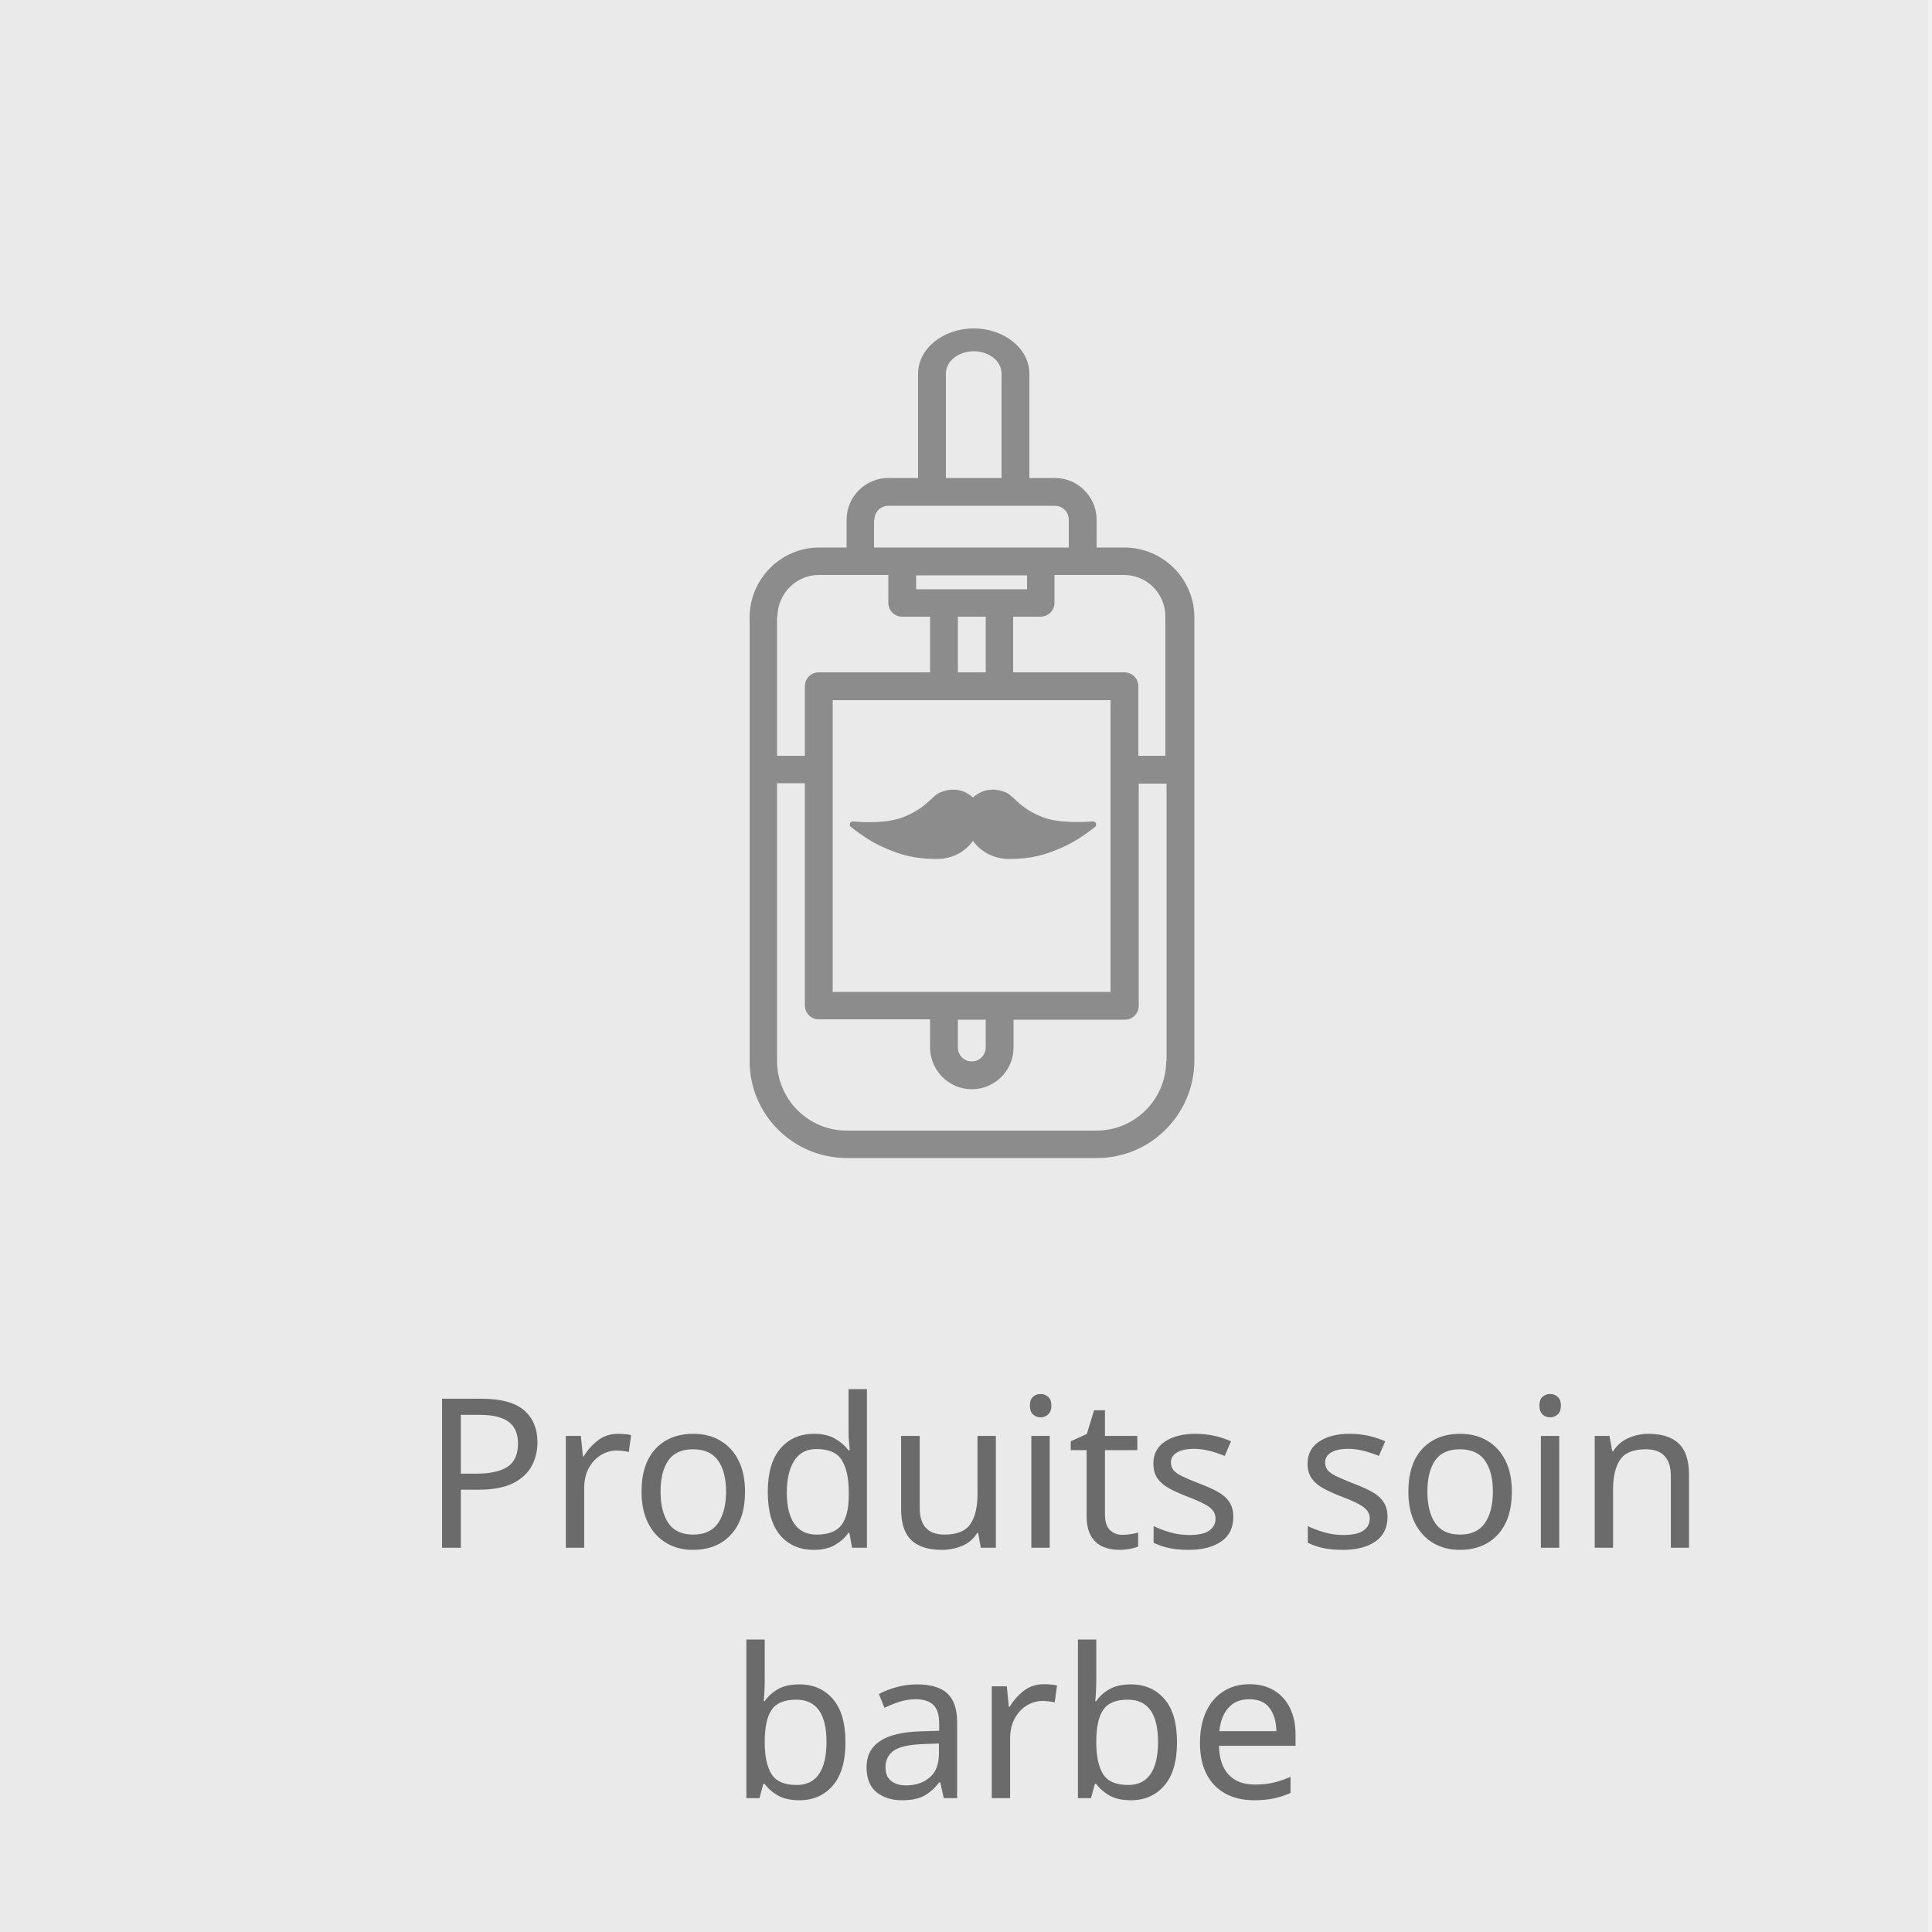
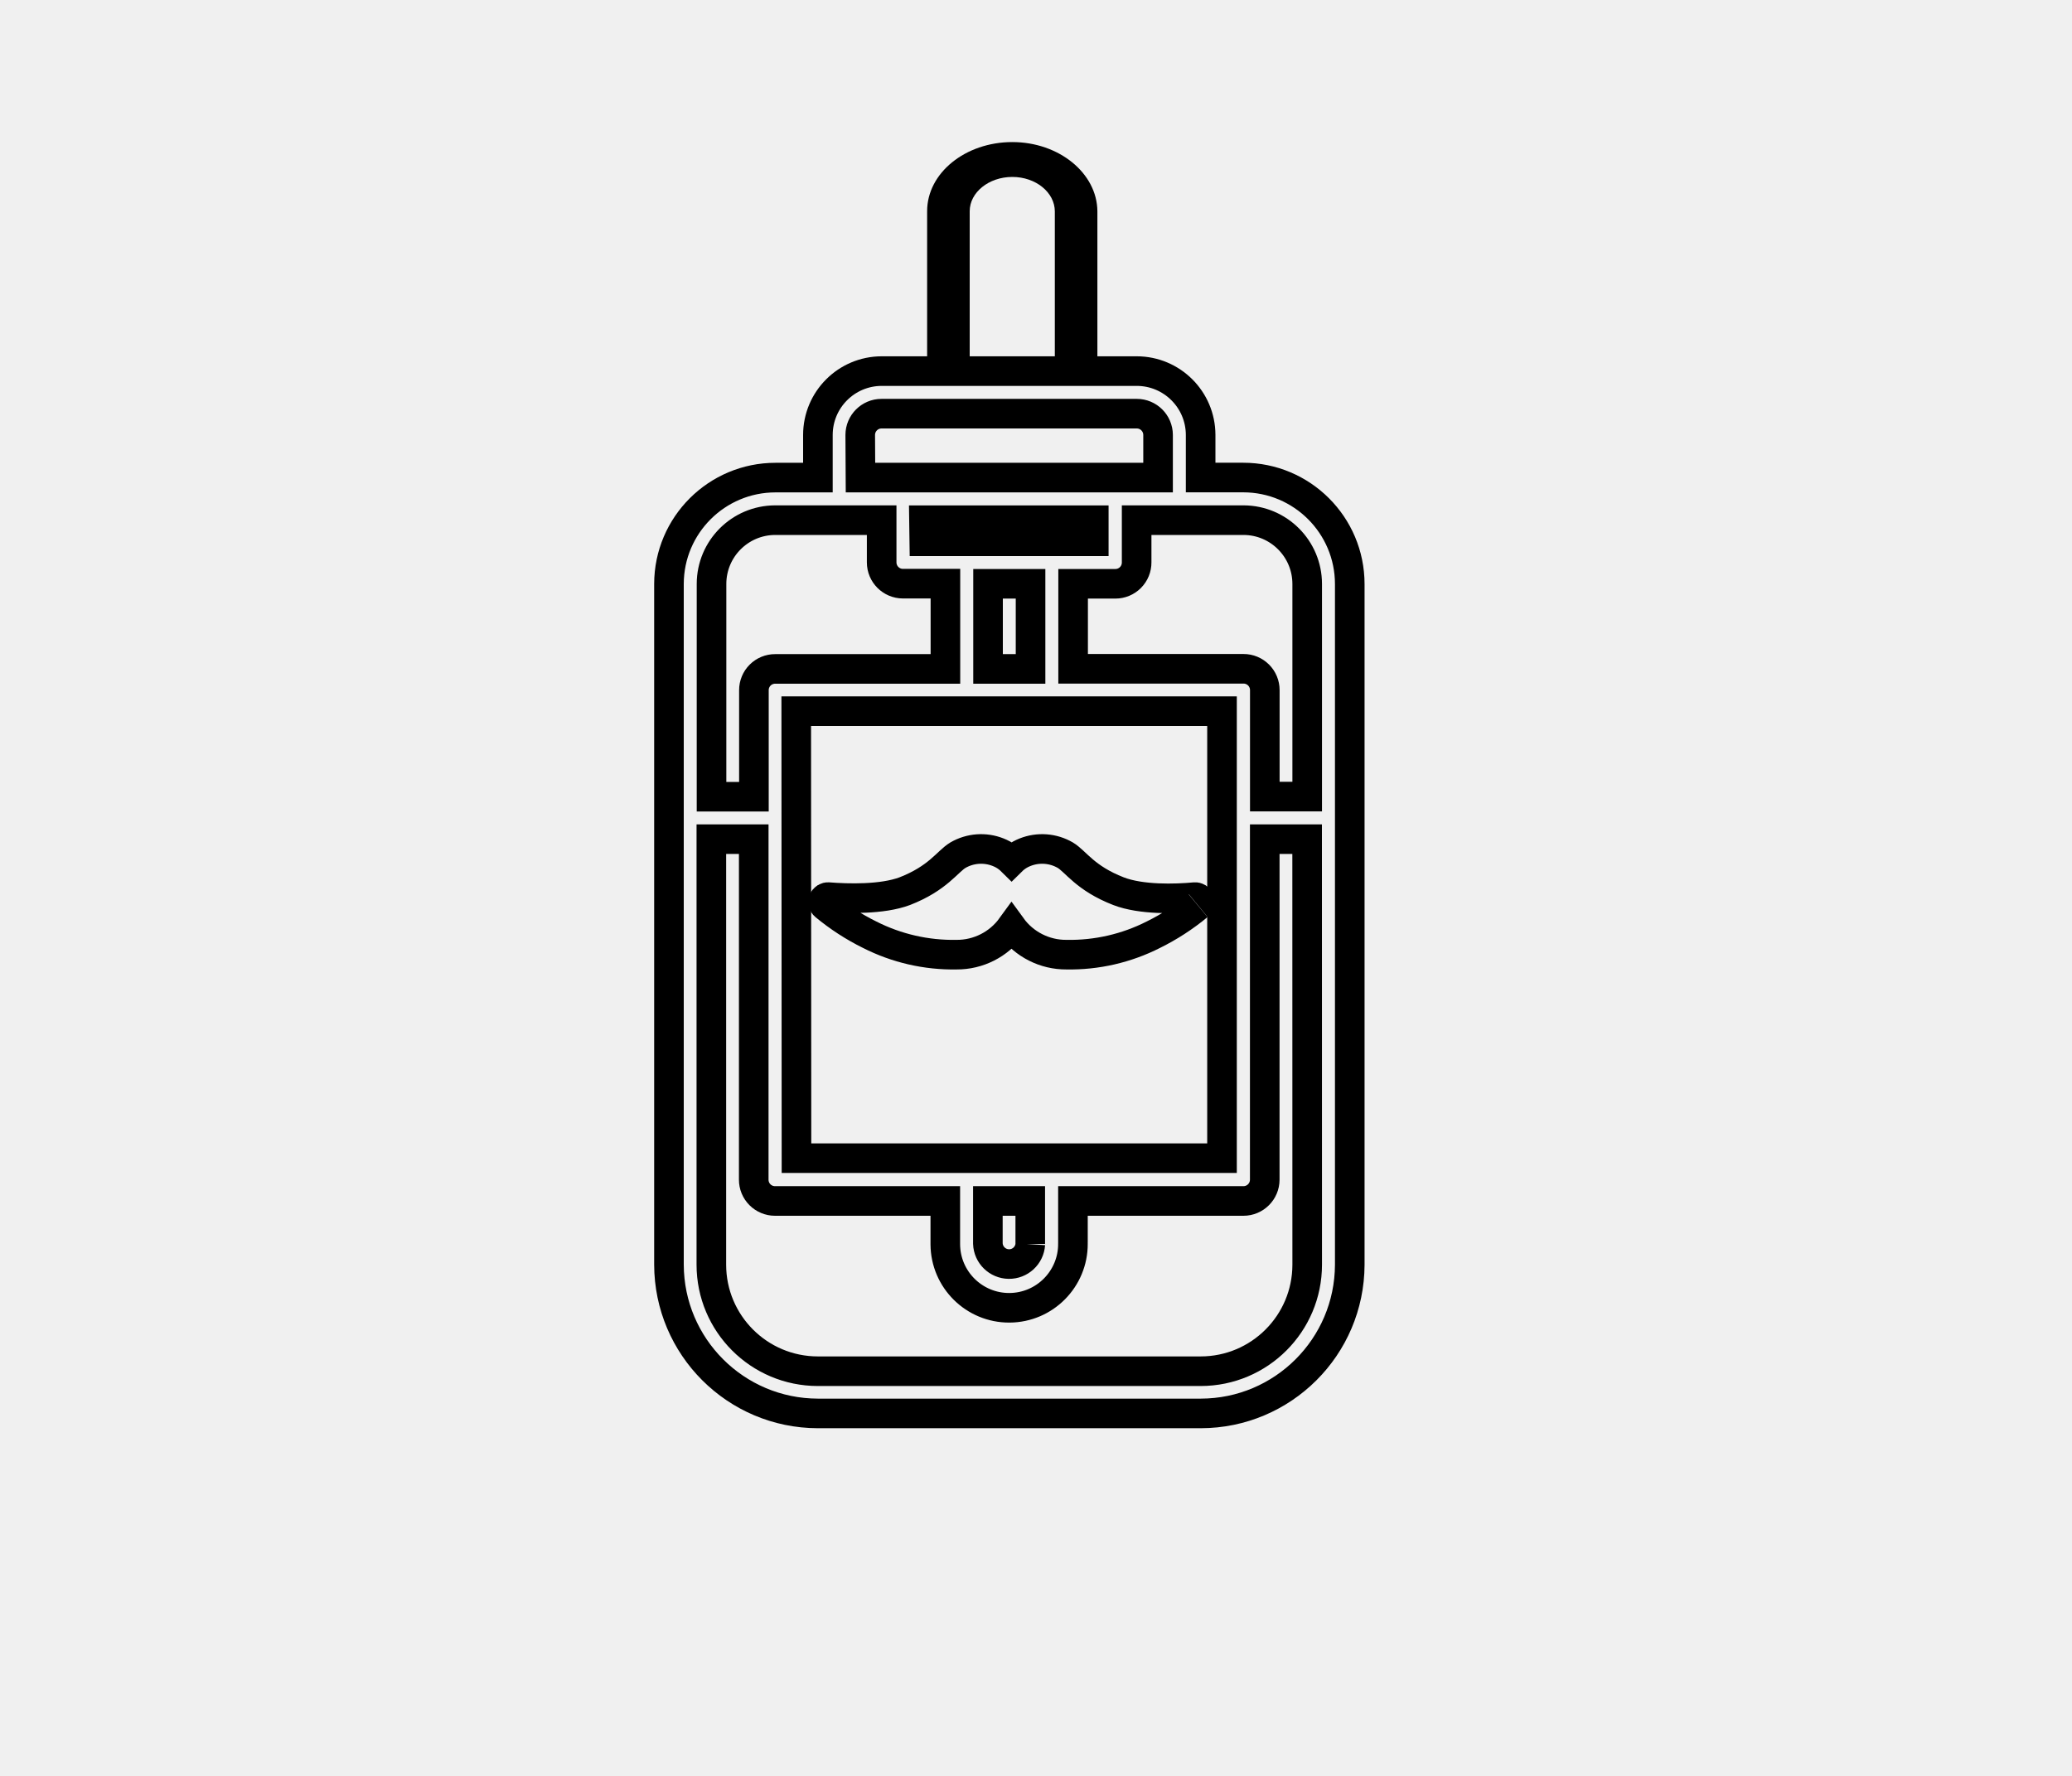
- <svg xmlns="http://www.w3.org/2000/svg" style="enable-background:new 0 0 500 500;" id="Calque_1" version="1.1" viewBox="0 0 500 500" x="0px" y="0px" xml:space="preserve">
-   <style type="text/css">
- 	.st0{fill:#EAEAEA;}
- 	.st1{fill:#8C8C8C;}
- 	.st2{fill:#FFFFFF;}
- 	.st3{fill:#EAEAEA;stroke:#8C8C8C;stroke-width:7;stroke-miterlimit:10;}
- 	.st4{fill:#070707;}
- 	.st5{fill:none;stroke:#8C8C8C;stroke-width:7;stroke-miterlimit:10;}
- 	.st6{fill:none;stroke:#8C8C8C;stroke-width:10;stroke-miterlimit:10;}
- 	.st7{fill:#8C8C8C;stroke:#8C8C8C;stroke-width:3;stroke-miterlimit:10;}
- 	.st8{fill:none;stroke:#8C8C8C;stroke-width:8;stroke-miterlimit:10;}
- 	.st9{fill:none;stroke:#8E8E8E;stroke-width:6;stroke-miterlimit:10;}
- 	.st10{fill:#8E8E8E;}
- 	.st11{fill:#505050;}
- 	.st12{fill:none;stroke:#8E8E8E;stroke-width:2;stroke-miterlimit:10;}
- 	.st13{fill:#8C8C8C;stroke:#8C8C8C;stroke-width:2;stroke-miterlimit:10;}
- 	.st14{fill:#8C8C8C;stroke:#FFFFFF;stroke-width:2;stroke-miterlimit:10;}
- 	.st15{fill:none;stroke:#FFFFFF;stroke-width:2;stroke-miterlimit:10;}
- 	.st16{fill:none;stroke:#8C8C8C;stroke-miterlimit:10;}
- 	.st17{fill:none;stroke:#8C8C8C;stroke-width:13;stroke-miterlimit:10;}
- 	.st18{fill:#EAEAEA;stroke:#8C8C8C;stroke-width:8;stroke-miterlimit:10;}
- 	.st19{fill:none;stroke:#8C8C8C;stroke-width:4;stroke-miterlimit:10;}
- 	.st20{fill:#8C8C8C;stroke:#8C8C8C;stroke-width:0.75;stroke-miterlimit:10;}
- 	.st21{fill:none;stroke:#8C8C8C;stroke-width:9;stroke-miterlimit:10;}
- 	.st22{fill:#8C8C8C;stroke:#8C8C8C;stroke-width:0.5;stroke-miterlimit:10;}
- 	.st23{fill:#6B6B6B;}
- 	.st24{fill:none;}
- 	.st25{stroke:#8C8C8C;stroke-width:8;stroke-miterlimit:10;}
- 	.st26{fill:#8C8C8C;stroke:#8C8C8C;stroke-miterlimit:10;}
- 	.st27{fill:none;stroke:#8C8C8C;stroke-width:11;stroke-miterlimit:10;}
- 	.st28{fill:none;stroke:#8C8C8C;stroke-width:6;stroke-miterlimit:10;}
- 	.st29{stroke:#8C8C8C;stroke-width:6;stroke-miterlimit:10;}
- 	.st30{fill:#8C8C8C;stroke:#8C8C8C;stroke-width:4;stroke-miterlimit:10;}
- 	.st31{fill:#8C8C8C;stroke:#8C8C8C;stroke-width:1.05;stroke-miterlimit:10;}
- 	.st32{fill:#D6D6D6;}
- 	.st33{fill:none;stroke:#EAEAEA;stroke-width:5;stroke-miterlimit:10;}
- 	.st34{fill:#8C8C8C;stroke:#8C8C8C;stroke-width:10;stroke-miterlimit:10;}
- 	.st35{fill:none;stroke:#CECECE;stroke-width:2;stroke-miterlimit:10;}
- 	.st36{fill:none;stroke:#FFFFFF;stroke-width:4;stroke-miterlimit:10;}
- 	.st37{fill-rule:evenodd;clip-rule:evenodd;fill:#8C8C8C;}
- 	.st38{fill:#8C8C8C;stroke:#8C8C8C;stroke-width:8;stroke-miterlimit:10;}
- 	.st39{fill:#8C8C8C;stroke:#8C8C8C;stroke-width:7;stroke-miterlimit:10;}
- 	.st40{fill:#DBDBDB;stroke:#8C8C8C;stroke-width:7;stroke-miterlimit:10;}
- 	.st41{font-family:'HelveticaNeue-CondensedBold';}
- 	.st42{font-size:54px;}
- 	.st43{fill:none;stroke:#8C8C8C;stroke-width:5;stroke-miterlimit:10;}
- 	.st44{fill:none;stroke:#8C8C8C;stroke-width:3;stroke-miterlimit:10;}
- 	.st45{clip-path:url(#SVGID_2_);fill:#8C8C8C;}
- 	.st46{clip-path:url(#SVGID_2_);fill:none;stroke:#8C8C8C;stroke-width:8;stroke-miterlimit:10;}
- 	.st47{clip-path:url(#SVGID_2_);fill:#FFFFFF;}
- 	.st48{clip-path:url(#SVGID_2_);fill:#EAEAEA;}
- 	.st49{clip-path:url(#SVGID_2_);fill:none;stroke:#8C8C8C;stroke-miterlimit:10;}
- 	.st50{fill:none;stroke:#FFFFFF;stroke-width:0.75;stroke-miterlimit:10;}
- 	.st51{fill:none;stroke:#8C8C8C;stroke-width:14;stroke-miterlimit:10;}
- 	.st52{fill:none;stroke:#EAEAEA;stroke-width:2;stroke-miterlimit:10;}
- 	.st53{fill:none;stroke:#8C8C8C;stroke-width:2;stroke-miterlimit:10;}
- </style>
-   <rect class="st0" height="500" width="500" x="-1" />
-   <g>
-     <rect class="st24" height="144" width="500" y="362" />
-     <text transform="matrix(1 0 0 1 109.1704 400.5557)">
-       <tspan class="st23 st41 st42" x="0" y="0">Produits soin </tspan>
-       <tspan class="st23 st41 st42" x="79.4" y="64.8">barbe</tspan>
-     </text>
-   </g>
-   <g>
-     <path class="st1" d="M237.6,125c2.4,0,4.8,0,7.2,0V96.7c0,0,0,0,0,0c0-3.2,3.2-5.8,7.2-5.8c4,0,7.2,2.6,7.2,5.8c0,0,0,0,0,0v28.2   c2.4,0,4.8,0,7.2,0V96.7c0,0,0,0,0,0c0-6.4-6.4-11.7-14.4-11.7c-7.9,0-14.4,5.2-14.4,11.7c0,0,0,0,0,0.1V125z" />
-     <path class="st1" d="M291,141.7C291,141.7,291,141.7,291,141.7l-7.2,0v-7.2c0-5.9-4.8-10.8-10.8-10.8h-43.1   c-5.9,0-10.8,4.8-10.8,10.8v7.2H212c0,0,0,0,0,0c-9.9,0-17.9,8.1-18,17.9v115c0,13.9,11.3,25.1,25.2,25.1h64.7   c13.9,0,25.1-11.3,25.2-25.1v0v-115v0C309,149.7,300.9,141.7,291,141.7 M226.3,134.5c0-2,1.6-3.6,3.6-3.6h43.1c2,0,3.6,1.6,3.6,3.6   v7.2h-7.1c-0.1,0-0.1,0-0.2,0c-0.1,0-0.1,0-0.2,0h-35.5c-0.1,0-0.1,0-0.2,0c-0.1,0-0.1,0-0.2,0h-7V134.5z M255.1,271.2   c-0.1,1.9-1.6,3.5-3.6,3.5c-2,0-3.6-1.6-3.6-3.6v-7.2h7.2L255.1,271.2C255.1,271.1,255.1,271.2,255.1,271.2 M215.5,181.2h71.9v75.5   h-71.9V181.2z M255.1,174h-7.2v-14.4h7.2V174z M237.1,148.9h28.7v3.6h-28.7V148.9z M201.2,159.6c0-5.9,4.8-10.8,10.7-10.8   c0,0,0,0,0,0h18v7.2c0,2,1.6,3.6,3.6,3.6h7.2V174h-28.8c-2,0-3.6,1.6-3.6,3.6v18h-7.2V159.6z M301.8,274.6c0,9.9-8.1,18-18,18   h-64.7c-9.9,0-18-8.1-18-18v-71.9h7.2v57.5c0,2,1.6,3.6,3.6,3.6h28.8v7.3c0,0,0,0,0,0.1c0.1,5.9,4.9,10.7,10.8,10.7   c5.9,0,10.8-4.8,10.8-10.8c0-0.1,0-0.1,0-0.1v-7.1h28.8c2,0,3.6-1.6,3.6-3.6v-57.5h7.2V274.6z M301.8,195.6h-7.2v-18   c0-2-1.6-3.6-3.6-3.6h-28.8v-14.4h7.1c2,0,3.6-1.6,3.6-3.6v-7.2h18c0,0,0,0,0,0c5.9,0,10.7,4.8,10.7,10.8V195.6z" />
-     <path class="st1" d="M283.4,214c-1.8,1.4-4.6,3.5-7.6,4.9c-5.1,2.4-9,3.4-14.7,3.4c-3.6,0-7.2-1.7-9.3-4.7c-2.1,3-5.6,4.7-9.3,4.7   c-5.7,0-9.6-1-14.7-3.4c-3-1.4-5.8-3.5-7.6-4.9c-0.6-0.5-0.2-1.5,0.6-1.4c3.3,0.3,9.1,0.4,12.9-1.1c5.6-2.2,7.2-5,9-6.1   c0.2-0.1,0.5-0.3,0.8-0.4c2.2-0.9,4.8-0.9,6.8,0.3c0.5,0.3,1,0.6,1.5,1.1c0.5-0.5,1-0.8,1.5-1.1c2.1-1.2,4.6-1.2,6.8-0.3   c0.3,0.1,0.5,0.2,0.8,0.4c1.8,1.1,3.3,3.9,9,6.1c3.8,1.5,9.6,1.3,12.9,1.1C283.6,212.5,284,213.5,283.4,214" />
-   </g>
+ <svg xmlns="http://www.w3.org/2000/svg" id="Calque_1" data-name="Calque 1" viewBox="0 0 350 300">
+   <defs>
+     <style>.cls-1{fill:none;stroke:#000;stroke-miterlimit:10;stroke-width:5px;}</style>
+   </defs>
+   <path d="M171,24c-7.94,0-14.39,5.23-14.39,11.67,0,0,0,0,0,.06V64c2.4,0,4.8,0,7.19,0V35.69s0,0,0,0c0-3.2,3.24-5.8,7.2-5.8s7.17,2.61,7.18,5.82V63.88q3.59,0,7.19,0V35.69C185.32,29.25,178.88,24,171,24Z" />
+   <path class="cls-1" d="M210,80.67h-7.19V73.47a10.8,10.8,0,0,0-10.79-10.78H148.94a10.79,10.79,0,0,0-10.78,10.78v7.21H131a18,18,0,0,0-18,17.95v115a25.2,25.2,0,0,0,25.16,25.14h64.68A25.2,25.2,0,0,0,228,213.67h0v-115h0a18,18,0,0,0-18-18m-64.69-7.2a3.6,3.6,0,0,1,3.6-3.59h43.11a3.6,3.6,0,0,1,3.6,3.59v7.21h-7.07c-.06,0-.11,0-.17,0s-.11,0-.18,0H152.71c-.07,0-.11,0-.18,0s-.11,0-.18,0h-7Zm28.73,136.71a3.59,3.59,0,0,1-7.17-.1v-7.2h7.16v7.26s0,0,0,0m-39.53-90h71.92v75.51H134.54ZM174.08,113H166.9V98.62h7.18Zm-18-25.12h28.68v3.56H156.13ZM120.19,98.64a10.78,10.78,0,0,1,10.74-10.77h18V95a3.6,3.6,0,0,0,3.59,3.6h7.18V113H130.94a3.58,3.58,0,0,0-3.59,3.59v18h-7.16Zm100.62,115a18,18,0,0,1-18,18H138.16a18,18,0,0,1-18-18V141.76h7.16v57.52a3.59,3.59,0,0,0,3.59,3.6h28.77v7.26s0,0,0,.06a10.78,10.78,0,0,0,21.56-.11.66.66,0,0,0,0-.15v-7.06h28.8a3.6,3.6,0,0,0,3.6-3.59V141.76h7.16Zm0-79.07h-7.16v-18a3.59,3.59,0,0,0-3.6-3.59H181.27V98.62h7.14A3.59,3.59,0,0,0,192,95V87.87h18.08a10.78,10.78,0,0,1,10.73,10.77Z" />
+   <path class="cls-1" d="M202.38,153a38.82,38.82,0,0,1-7.56,4.9,31.17,31.17,0,0,1-14.68,3.37,11.37,11.37,0,0,1-9.28-4.7,11.37,11.37,0,0,1-9.28,4.7,31.17,31.17,0,0,1-14.68-3.37,38.52,38.52,0,0,1-7.56-4.9.82.82,0,0,1,.58-1.45c3.3.26,9.07.43,12.9-1,5.63-2.19,7.19-5,9-6.09a7.91,7.91,0,0,1,.77-.39,7.81,7.81,0,0,1,6.82.27,6.71,6.71,0,0,1,1.47,1.1,6.71,6.71,0,0,1,1.47-1.1,7.81,7.81,0,0,1,6.82-.27c.26.12.53.25.77.39,1.78,1.06,3.35,3.9,9,6.09,3.83,1.48,9.6,1.31,12.9,1a.82.82,0,0,1,.58,1.45" />
</svg>
